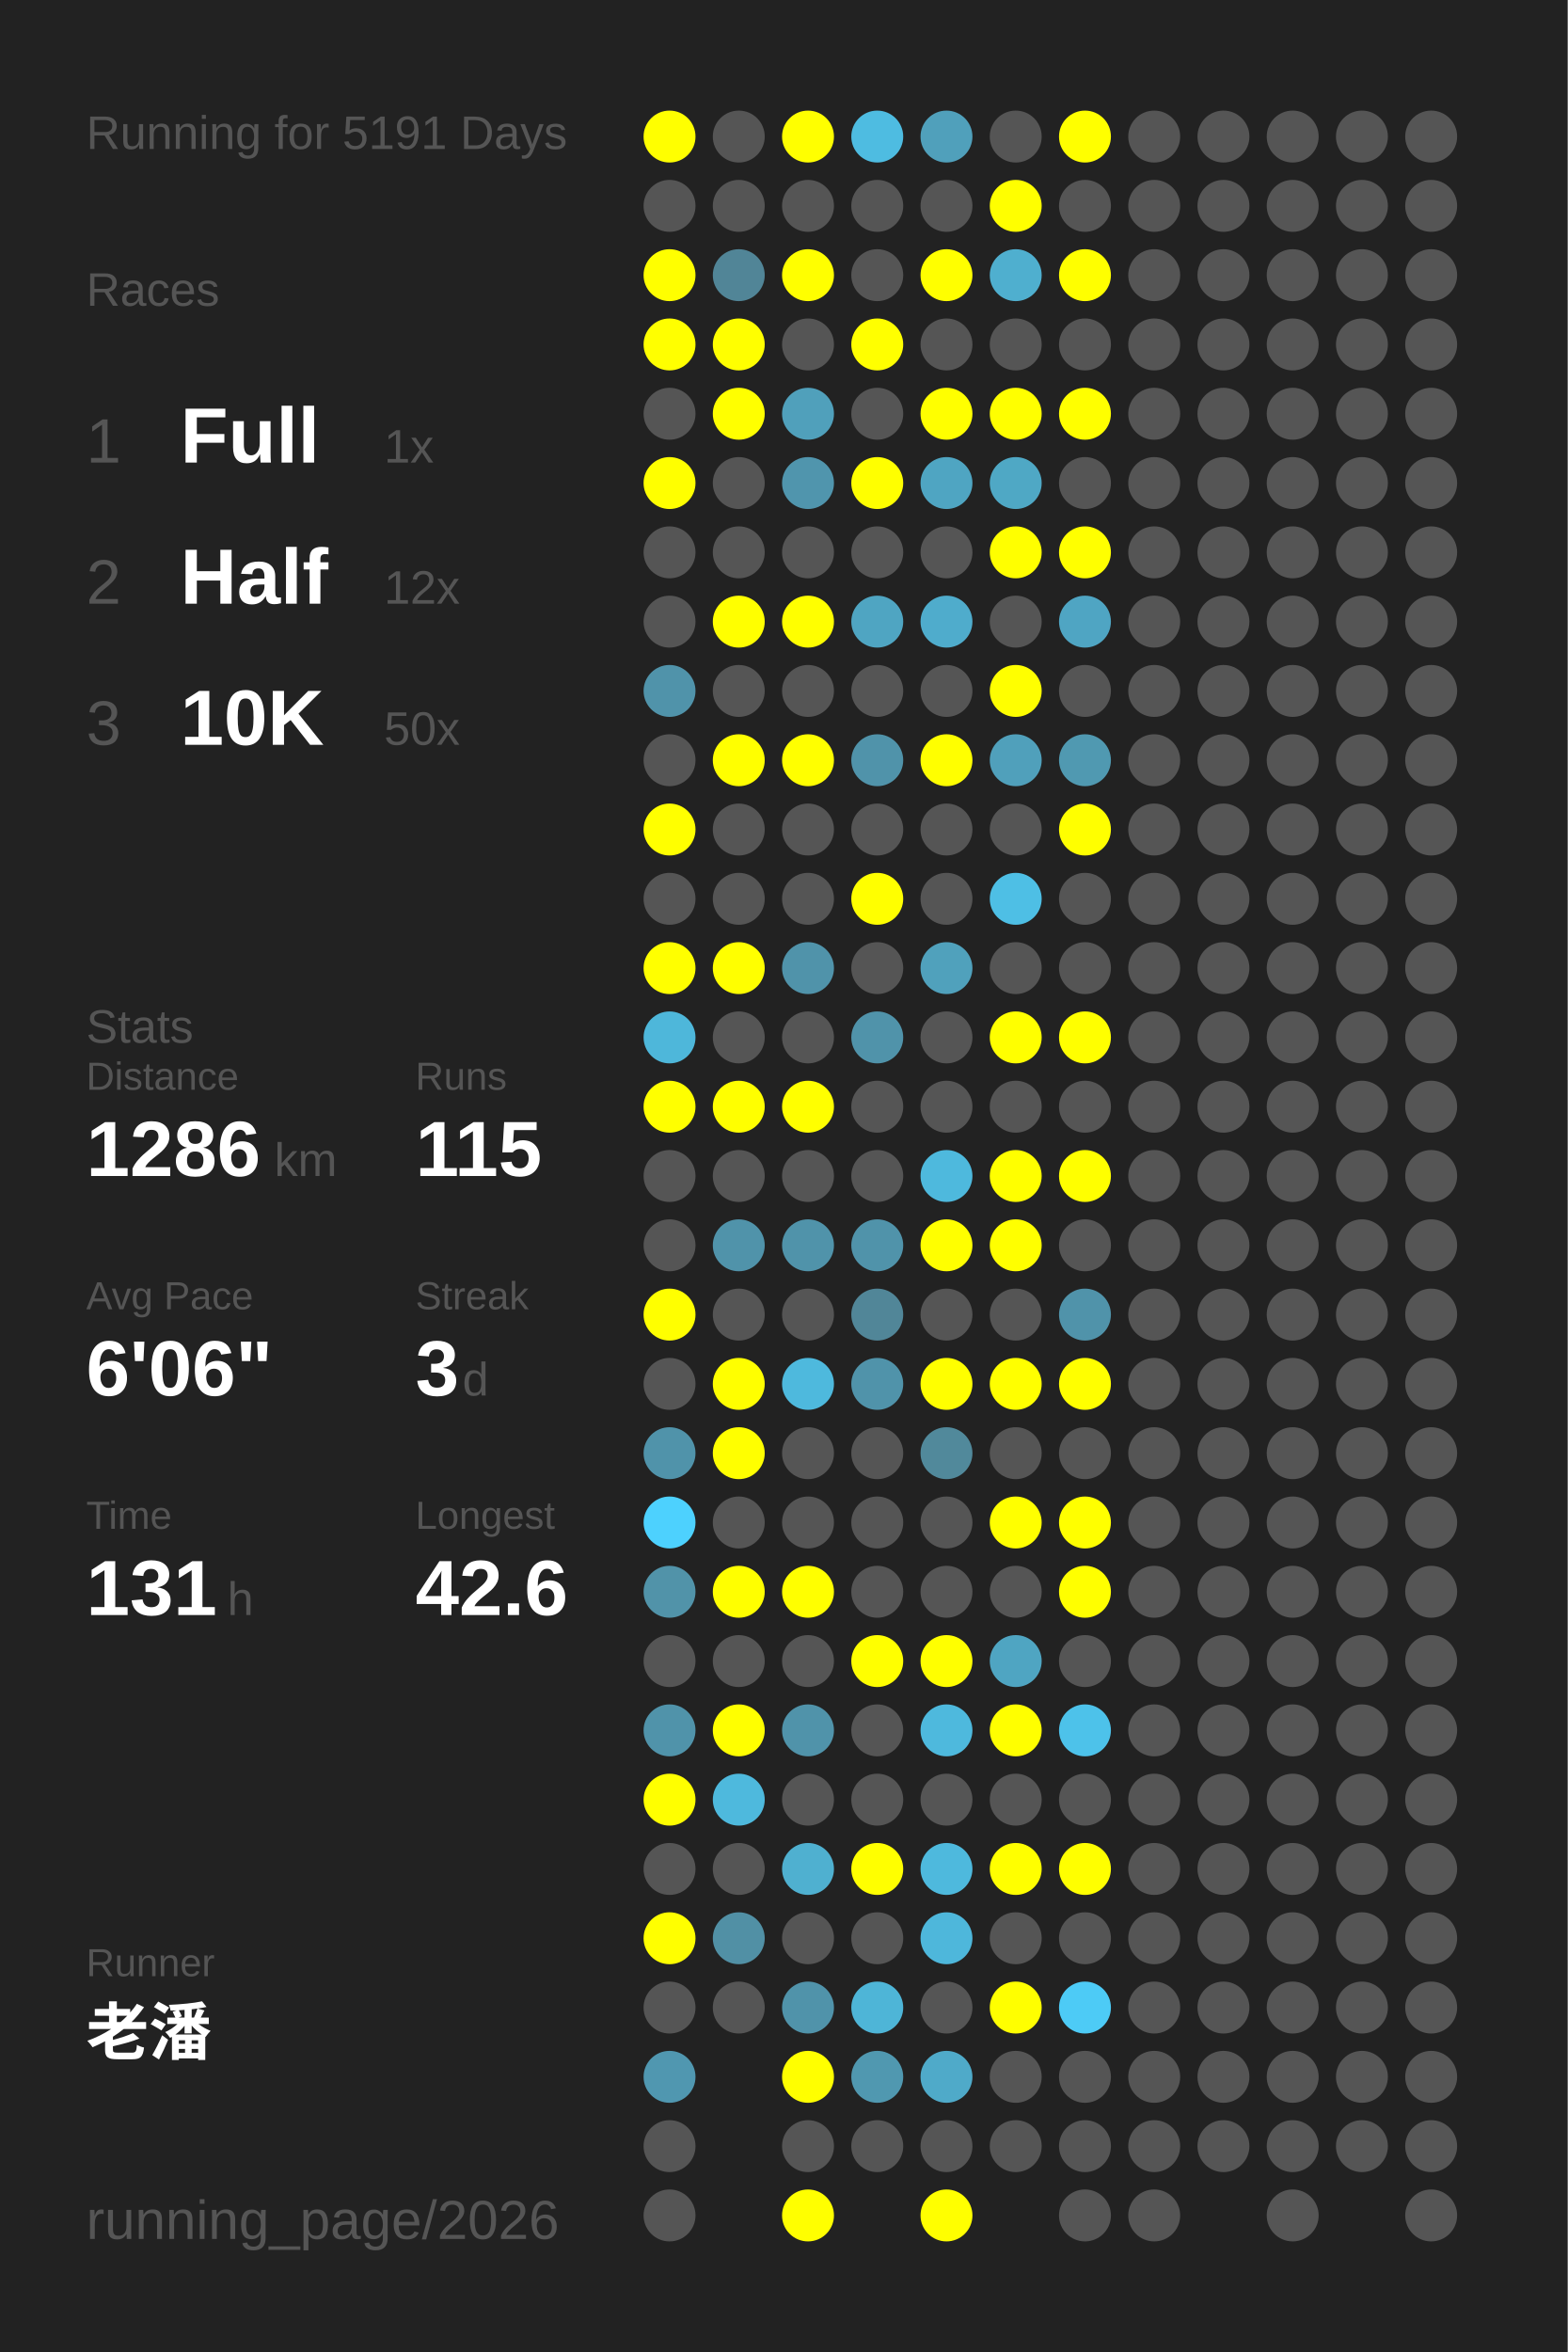
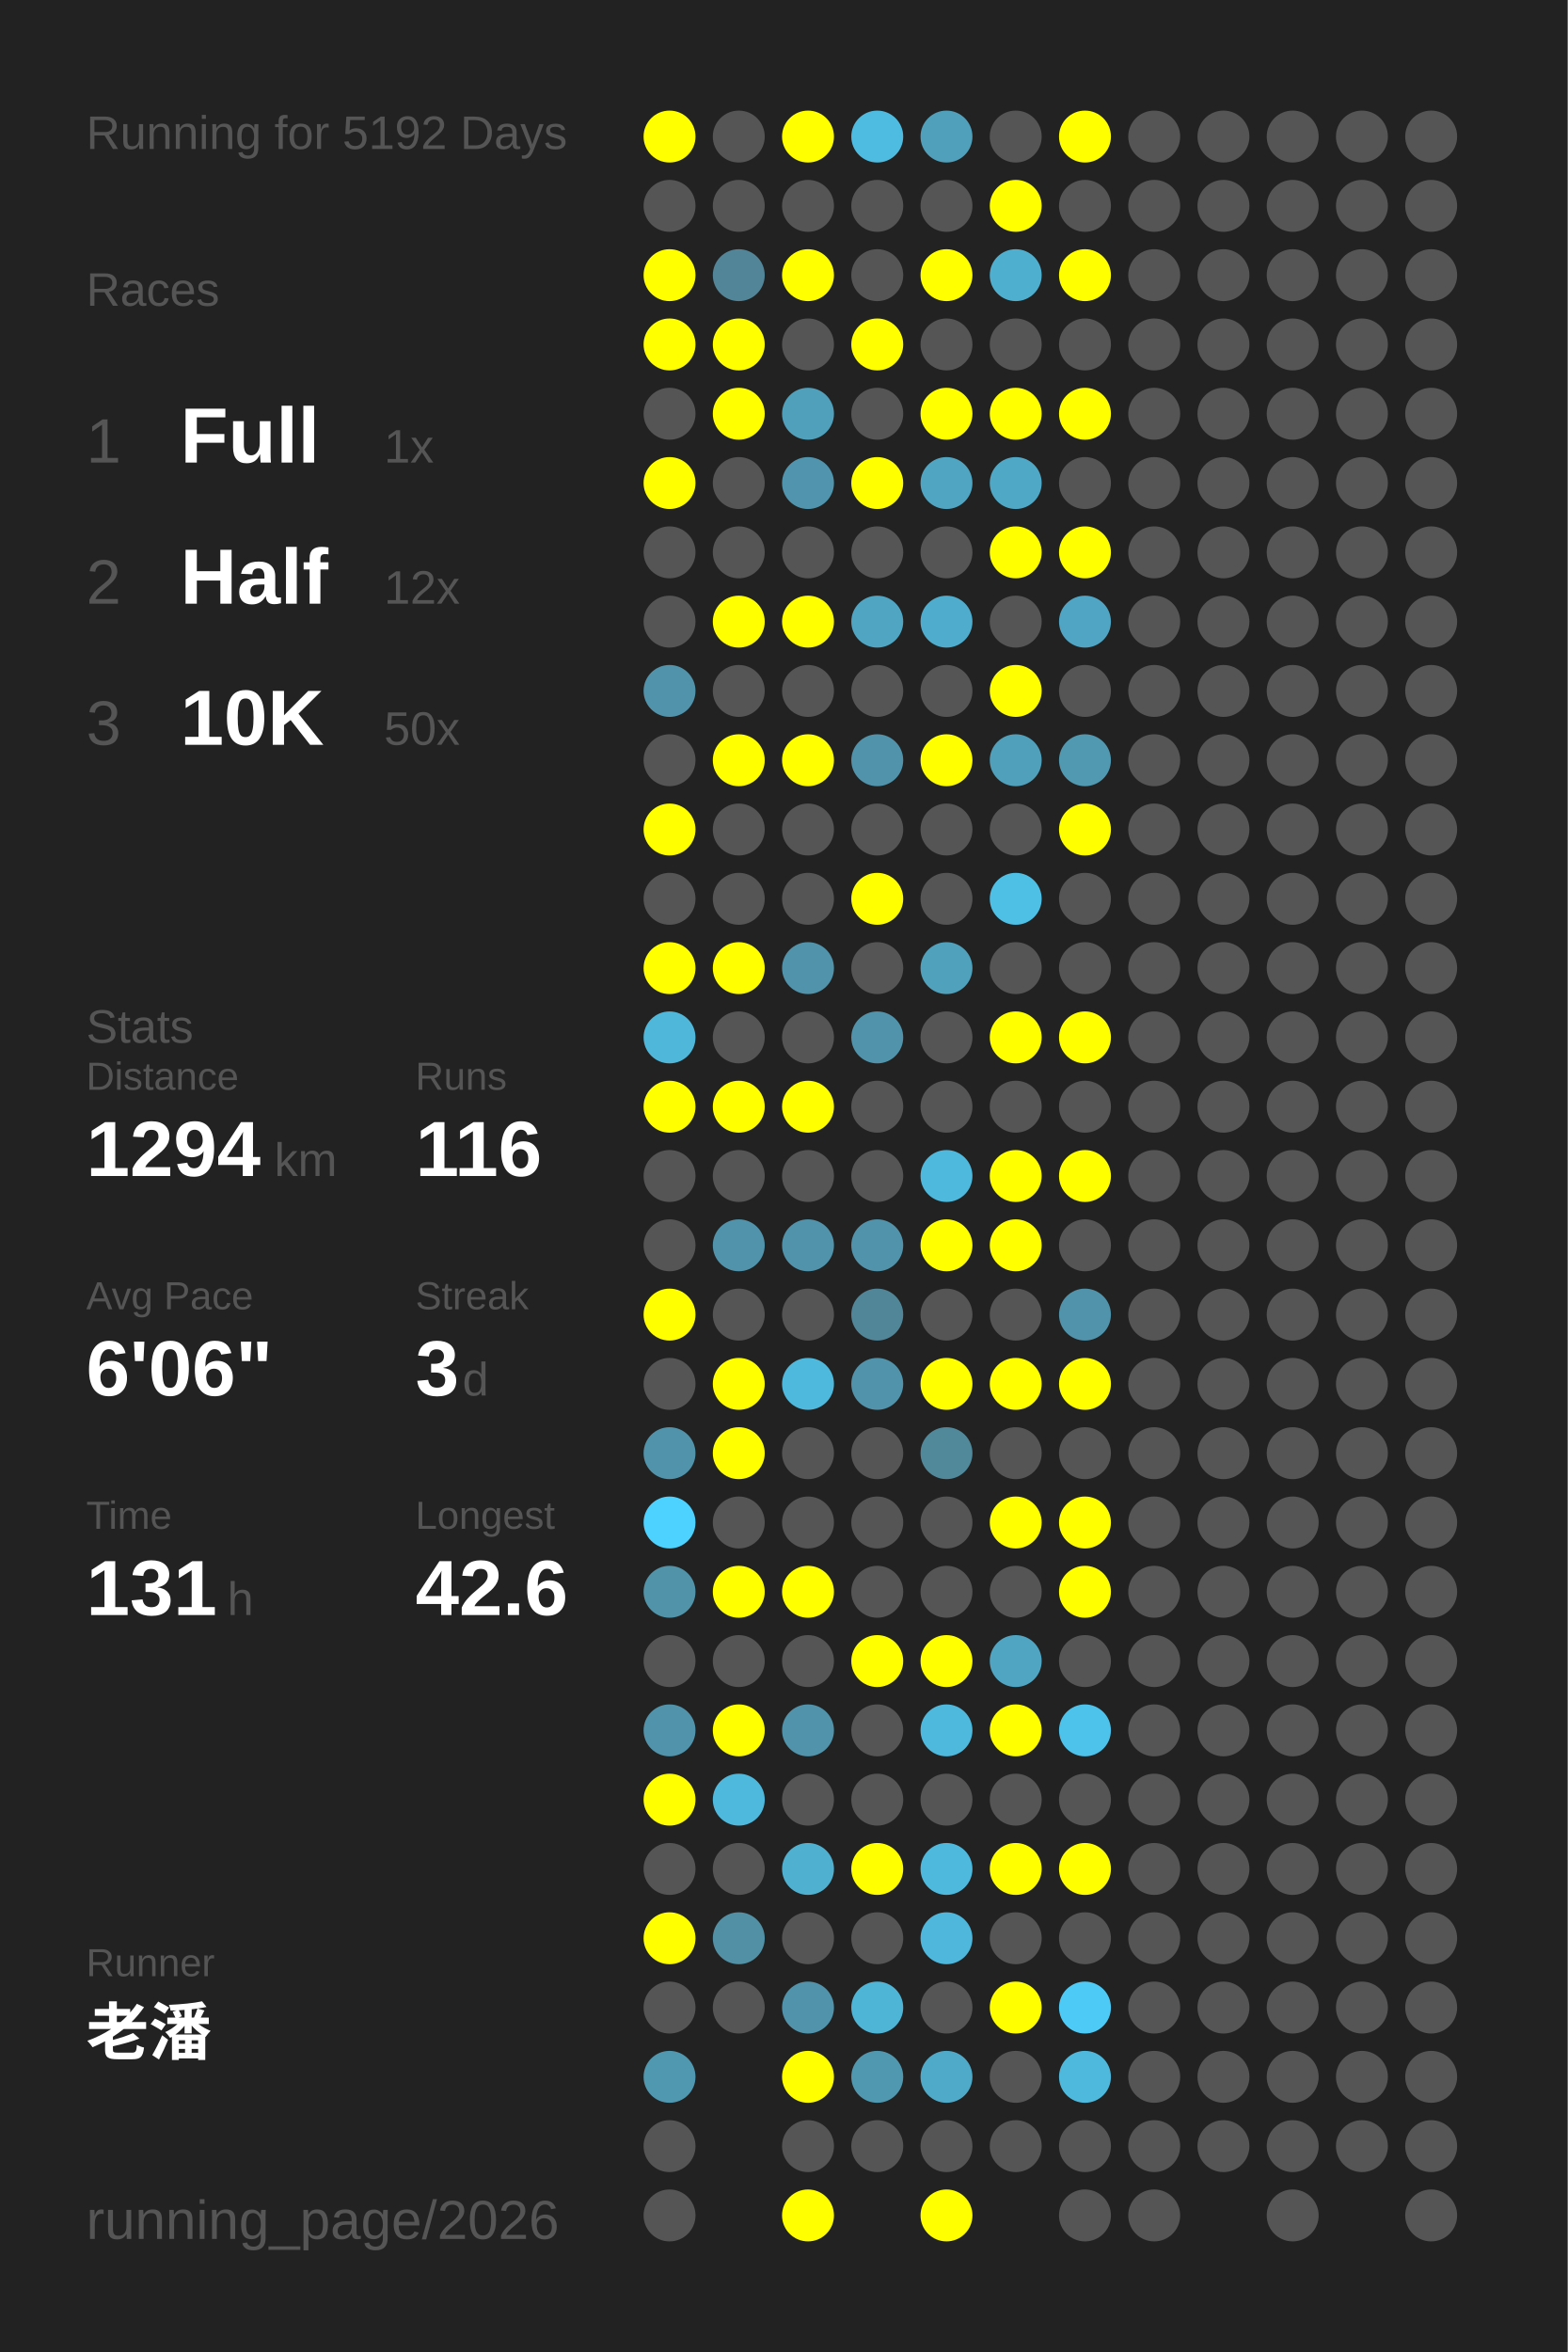
<svg xmlns="http://www.w3.org/2000/svg" baseProfile="full" height="300mm" version="1.1" viewBox="0,0,200,300" width="200mm">
  <defs />
  <rect fill="#222222" height="300" width="200" x="0" y="0" />
-   <text fill="#555555" style="font-size:6px; font-family:Arial;" x="11" y="19">Running for 5191 Days</text>
+   <text fill="#555555" style="font-size:6px; font-family:Arial;" x="11" y="19">Running for 5192 Days</text>
  <text fill="#555555" style="font-size:6px; font-family:Arial;" x="11" y="39">Races</text>
  <text fill="#555555" style="font-size:8px; font-family:Arial;" x="11" y="59">1</text>
  <text fill="#FFFFFF" style="font-size:10px; font-family:Arial; font-weight:bold;" x="23" y="59">Full</text>
  <text fill="#555555" style="font-size:6px; font-family:Arial;" x="49" y="59">1x</text>
  <text fill="#555555" style="font-size:8px; font-family:Arial;" x="11" y="77">2</text>
  <text fill="#FFFFFF" style="font-size:10px; font-family:Arial; font-weight:bold;" x="23" y="77">Half</text>
  <text fill="#555555" style="font-size:6px; font-family:Arial;" x="49" y="77">12x</text>
  <text fill="#555555" style="font-size:8px; font-family:Arial;" x="11" y="95">3</text>
  <text fill="#FFFFFF" style="font-size:10px; font-family:Arial; font-weight:bold;" x="23" y="95">10K</text>
  <text fill="#555555" style="font-size:6px; font-family:Arial;" x="49" y="95">50x</text>
  <text fill="#555555" style="font-size:6px; font-family:Arial;" x="11" y="133">Stats</text>
  <text fill="#555555" style="font-size:5px; font-family:Arial;" x="11" y="139">Distance</text>
-   <text fill="#FFFFFF" style="font-size:10px; font-family:Arial; font-weight:bold;" x="11" y="150">1286</text>
+   <text fill="#FFFFFF" style="font-size:10px; font-family:Arial; font-weight:bold;" x="11" y="150">1294</text>
  <text fill="#555555" style="font-size:6px; font-family:Arial;" x="35" y="150">km</text>
  <text fill="#555555" style="font-size:5px; font-family:Arial;" x="53" y="139">Runs</text>
-   <text fill="#FFFFFF" style="font-size:10px; font-family:Arial; font-weight:bold;" x="53" y="150">115</text>
+   <text fill="#FFFFFF" style="font-size:10px; font-family:Arial; font-weight:bold;" x="53" y="150">116</text>
  <text fill="#555555" style="font-size:5px; font-family:Arial;" x="11" y="167">Avg Pace</text>
  <text fill="#FFFFFF" style="font-size:10px; font-family:Arial; font-weight:bold;" x="11" y="178">6'06"</text>
  <text fill="#555555" style="font-size:5px; font-family:Arial;" x="53" y="167">Streak</text>
  <text fill="#FFFFFF" style="font-size:10px; font-family:Arial; font-weight:bold;" x="53" y="178">3</text>
  <text fill="#555555" style="font-size:6px; font-family:Arial;" x="59" y="178">d</text>
  <text fill="#555555" style="font-size:5px; font-family:Arial;" x="11" y="195">Time</text>
  <text fill="#FFFFFF" style="font-size:10px; font-family:Arial; font-weight:bold;" x="11" y="206">131</text>
  <text fill="#555555" style="font-size:6px; font-family:Arial;" x="29" y="206">h</text>
  <text fill="#555555" style="font-size:5px; font-family:Arial;" x="53" y="195">Longest</text>
  <text fill="#FFFFFF" style="font-size:10px; font-family:Arial; font-weight:bold;" x="53" y="206">42.6</text>
  <text fill="#555555" style="font-size:5px; font-family:Arial;" x="11" y="252.065">Runner</text>
  <text fill="#FFFFFF" style="font-size:8px; font-family:Arial; font-weight:bold;" x="11" y="262.065">老潘</text>
  <text fill="#555555" style="font-size:7px; font-family:Arial;" x="11" y="285.581">running_page/2026</text>
  <circle cx="85.417" cy="17.419" fill="#FFFF00" r="3.312" />
  <circle cx="85.417" cy="26.258" fill="#555555" r="3.312" />
  <circle cx="85.417" cy="35.097" fill="#FFFF00" r="3.312" />
  <circle cx="85.417" cy="43.935" fill="#FFFF00" r="3.312" />
  <circle cx="85.417" cy="52.774" fill="#555555" r="3.312" />
  <circle cx="85.417" cy="61.613" fill="#FFFF00" r="3.312" />
  <circle cx="85.417" cy="70.452" fill="#555555" r="3.312" />
  <circle cx="85.417" cy="79.29" fill="#555555" r="3.312" />
  <circle cx="85.417" cy="88.129" fill="#5093aa" r="3.312" />
  <circle cx="85.417" cy="96.968" fill="#555555" r="3.312" />
  <circle cx="85.417" cy="105.806" fill="#FFFF00" r="3.312" />
  <circle cx="85.417" cy="114.645" fill="#555555" r="3.312" />
  <circle cx="85.417" cy="123.484" fill="#FFFF00" r="3.312" />
  <circle cx="85.417" cy="132.323" fill="#4eb7da" r="3.312" />
  <circle cx="85.417" cy="141.161" fill="#FFFF00" r="3.312" />
  <circle cx="85.417" cy="150" fill="#555555" r="3.312" />
  <circle cx="85.417" cy="158.839" fill="#555555" r="3.312" />
  <circle cx="85.417" cy="167.677" fill="#FFFF00" r="3.312" />
  <circle cx="85.417" cy="176.516" fill="#555555" r="3.312" />
  <circle cx="85.417" cy="185.355" fill="#5093aa" r="3.312" />
  <circle cx="85.417" cy="194.194" fill="#4dd1fe" r="3.312" />
  <circle cx="85.417" cy="203.032" fill="#5193a9" r="3.312" />
  <circle cx="85.417" cy="211.871" fill="#555555" r="3.312" />
  <circle cx="85.417" cy="220.71" fill="#5093aa" r="3.312" />
  <circle cx="85.417" cy="229.548" fill="#FFFF00" r="3.312" />
  <circle cx="85.417" cy="238.387" fill="#555555" r="3.312" />
  <circle cx="85.417" cy="247.226" fill="#FFFF00" r="3.312" />
  <circle cx="85.417" cy="256.065" fill="#555555" r="3.312" />
  <circle cx="85.417" cy="264.903" fill="#5097b0" r="3.312" />
  <circle cx="85.417" cy="273.742" fill="#555555" r="3.312" />
  <circle cx="85.417" cy="282.581" fill="#555555" r="3.312" />
  <circle cx="94.25" cy="17.419" fill="#555555" r="3.312" />
  <circle cx="94.25" cy="26.258" fill="#555555" r="3.312" />
  <circle cx="94.25" cy="35.097" fill="#518597" r="3.312" />
  <circle cx="94.25" cy="43.935" fill="#FFFF00" r="3.312" />
  <circle cx="94.25" cy="52.774" fill="#FFFF00" r="3.312" />
  <circle cx="94.25" cy="61.613" fill="#555555" r="3.312" />
  <circle cx="94.25" cy="70.452" fill="#555555" r="3.312" />
  <circle cx="94.25" cy="79.29" fill="#FFFF00" r="3.312" />
  <circle cx="94.25" cy="88.129" fill="#555555" r="3.312" />
  <circle cx="94.25" cy="96.968" fill="#FFFF00" r="3.312" />
  <circle cx="94.25" cy="105.806" fill="#555555" r="3.312" />
  <circle cx="94.25" cy="114.645" fill="#555555" r="3.312" />
  <circle cx="94.25" cy="123.484" fill="#FFFF00" r="3.312" />
  <circle cx="94.25" cy="132.323" fill="#555555" r="3.312" />
  <circle cx="94.25" cy="141.161" fill="#FFFF00" r="3.312" />
  <circle cx="94.25" cy="150" fill="#555555" r="3.312" />
  <circle cx="94.25" cy="158.839" fill="#5093aa" r="3.312" />
  <circle cx="94.25" cy="167.677" fill="#555555" r="3.312" />
  <circle cx="94.25" cy="176.516" fill="#FFFF00" r="3.312" />
  <circle cx="94.25" cy="185.355" fill="#FFFF00" r="3.312" />
  <circle cx="94.25" cy="194.194" fill="#555555" r="3.312" />
  <circle cx="94.25" cy="203.032" fill="#FFFF00" r="3.312" />
  <circle cx="94.25" cy="211.871" fill="#555555" r="3.312" />
  <circle cx="94.25" cy="220.71" fill="#FFFF00" r="3.312" />
  <circle cx="94.25" cy="229.548" fill="#4eb9dd" r="3.312" />
  <circle cx="94.25" cy="238.387" fill="#555555" r="3.312" />
  <circle cx="94.25" cy="247.226" fill="#5190a5" r="3.312" />
  <circle cx="94.25" cy="256.065" fill="#555555" r="3.312" />
  <circle cx="103.083" cy="17.419" fill="#FFFF00" r="3.312" />
  <circle cx="103.083" cy="26.258" fill="#555555" r="3.312" />
  <circle cx="103.083" cy="35.097" fill="#FFFF00" r="3.312" />
  <circle cx="103.083" cy="43.935" fill="#555555" r="3.312" />
  <circle cx="103.083" cy="52.774" fill="#50a0bb" r="3.312" />
  <circle cx="103.083" cy="61.613" fill="#5095ad" r="3.312" />
  <circle cx="103.083" cy="70.452" fill="#555555" r="3.312" />
  <circle cx="103.083" cy="79.29" fill="#FFFF00" r="3.312" />
  <circle cx="103.083" cy="88.129" fill="#555555" r="3.312" />
  <circle cx="103.083" cy="96.968" fill="#FFFF00" r="3.312" />
  <circle cx="103.083" cy="105.806" fill="#555555" r="3.312" />
  <circle cx="103.083" cy="114.645" fill="#555555" r="3.312" />
  <circle cx="103.083" cy="123.484" fill="#5093aa" r="3.312" />
  <circle cx="103.083" cy="132.323" fill="#555555" r="3.312" />
  <circle cx="103.083" cy="141.161" fill="#FFFF00" r="3.312" />
  <circle cx="103.083" cy="150" fill="#555555" r="3.312" />
  <circle cx="103.083" cy="158.839" fill="#5093aa" r="3.312" />
  <circle cx="103.083" cy="167.677" fill="#555555" r="3.312" />
  <circle cx="103.083" cy="176.516" fill="#4eb9dd" r="3.312" />
  <circle cx="103.083" cy="185.355" fill="#555555" r="3.312" />
  <circle cx="103.083" cy="194.194" fill="#555555" r="3.312" />
  <circle cx="103.083" cy="203.032" fill="#FFFF00" r="3.312" />
  <circle cx="103.083" cy="211.871" fill="#555555" r="3.312" />
  <circle cx="103.083" cy="220.71" fill="#5093aa" r="3.312" />
  <circle cx="103.083" cy="229.548" fill="#555555" r="3.312" />
  <circle cx="103.083" cy="238.387" fill="#4fb0d0" r="3.312" />
  <circle cx="103.083" cy="247.226" fill="#555555" r="3.312" />
  <circle cx="103.083" cy="256.065" fill="#5093aa" r="3.312" />
  <circle cx="103.083" cy="264.903" fill="#FFFF00" r="3.312" />
  <circle cx="103.083" cy="273.742" fill="#555555" r="3.312" />
  <circle cx="103.083" cy="282.581" fill="#FFFF00" r="3.312" />
  <circle cx="111.917" cy="17.419" fill="#4ebce1" r="3.312" />
  <circle cx="111.917" cy="26.258" fill="#555555" r="3.312" />
  <circle cx="111.917" cy="35.097" fill="#555555" r="3.312" />
  <circle cx="111.917" cy="43.935" fill="#FFFF00" r="3.312" />
  <circle cx="111.917" cy="52.774" fill="#555555" r="3.312" />
  <circle cx="111.917" cy="61.613" fill="#FFFF00" r="3.312" />
  <circle cx="111.917" cy="70.452" fill="#555555" r="3.312" />
  <circle cx="111.917" cy="79.29" fill="#4fa5c2" r="3.312" />
  <circle cx="111.917" cy="88.129" fill="#555555" r="3.312" />
  <circle cx="111.917" cy="96.968" fill="#5093aa" r="3.312" />
  <circle cx="111.917" cy="105.806" fill="#555555" r="3.312" />
  <circle cx="111.917" cy="114.645" fill="#FFFF00" r="3.312" />
  <circle cx="111.917" cy="123.484" fill="#555555" r="3.312" />
  <circle cx="111.917" cy="132.323" fill="#5093aa" r="3.312" />
  <circle cx="111.917" cy="141.161" fill="#555555" r="3.312" />
  <circle cx="111.917" cy="150" fill="#555555" r="3.312" />
  <circle cx="111.917" cy="158.839" fill="#5093aa" r="3.312" />
  <circle cx="111.917" cy="167.677" fill="#518698" r="3.312" />
  <circle cx="111.917" cy="176.516" fill="#5093aa" r="3.312" />
  <circle cx="111.917" cy="185.355" fill="#555555" r="3.312" />
  <circle cx="111.917" cy="194.194" fill="#555555" r="3.312" />
  <circle cx="111.917" cy="203.032" fill="#555555" r="3.312" />
  <circle cx="111.917" cy="211.871" fill="#FFFF00" r="3.312" />
  <circle cx="111.917" cy="220.71" fill="#555555" r="3.312" />
  <circle cx="111.917" cy="229.548" fill="#555555" r="3.312" />
  <circle cx="111.917" cy="238.387" fill="#FFFF00" r="3.312" />
  <circle cx="111.917" cy="247.226" fill="#555555" r="3.312" />
  <circle cx="111.917" cy="256.065" fill="#4eb5d7" r="3.312" />
  <circle cx="111.917" cy="264.903" fill="#5098b0" r="3.312" />
  <circle cx="111.917" cy="273.742" fill="#555555" r="3.312" />
  <circle cx="120.75" cy="17.419" fill="#50a0bb" r="3.312" />
  <circle cx="120.75" cy="26.258" fill="#555555" r="3.312" />
  <circle cx="120.75" cy="35.097" fill="#FFFF00" r="3.312" />
  <circle cx="120.75" cy="43.935" fill="#555555" r="3.312" />
  <circle cx="120.75" cy="52.774" fill="#FFFF00" r="3.312" />
  <circle cx="120.75" cy="61.613" fill="#4fa5c2" r="3.312" />
  <circle cx="120.75" cy="70.452" fill="#555555" r="3.312" />
  <circle cx="120.75" cy="79.29" fill="#4faccc" r="3.312" />
  <circle cx="120.75" cy="88.129" fill="#555555" r="3.312" />
  <circle cx="120.75" cy="96.968" fill="#FFFF00" r="3.312" />
  <circle cx="120.75" cy="105.806" fill="#555555" r="3.312" />
  <circle cx="120.75" cy="114.645" fill="#555555" r="3.312" />
  <circle cx="120.75" cy="123.484" fill="#50a1bc" r="3.312" />
  <circle cx="120.75" cy="132.323" fill="#555555" r="3.312" />
  <circle cx="120.75" cy="141.161" fill="#555555" r="3.312" />
  <circle cx="120.75" cy="150" fill="#4eb9dd" r="3.312" />
  <circle cx="120.75" cy="158.839" fill="#FFFF00" r="3.312" />
  <circle cx="120.75" cy="167.677" fill="#555555" r="3.312" />
  <circle cx="120.75" cy="176.516" fill="#FFFF00" r="3.312" />
  <circle cx="120.75" cy="185.355" fill="#51899b" r="3.312" />
  <circle cx="120.75" cy="194.194" fill="#555555" r="3.312" />
  <circle cx="120.75" cy="203.032" fill="#555555" r="3.312" />
  <circle cx="120.75" cy="211.871" fill="#FFFF00" r="3.312" />
  <circle cx="120.75" cy="220.71" fill="#4eb9dd" r="3.312" />
  <circle cx="120.75" cy="229.548" fill="#555555" r="3.312" />
  <circle cx="120.75" cy="238.387" fill="#4eb9dd" r="3.312" />
  <circle cx="120.75" cy="247.226" fill="#4eb7db" r="3.312" />
  <circle cx="120.75" cy="256.065" fill="#555555" r="3.312" />
  <circle cx="120.75" cy="264.903" fill="#4faac9" r="3.312" />
  <circle cx="120.75" cy="273.742" fill="#555555" r="3.312" />
  <circle cx="120.75" cy="282.581" fill="#FFFF00" r="3.312" />
  <circle cx="129.583" cy="17.419" fill="#555555" r="3.312" />
  <circle cx="129.583" cy="26.258" fill="#FFFF00" r="3.312" />
  <circle cx="129.583" cy="35.097" fill="#4fafcf" r="3.312" />
  <circle cx="129.583" cy="43.935" fill="#555555" r="3.312" />
  <circle cx="129.583" cy="52.774" fill="#FFFF00" r="3.312" />
  <circle cx="129.583" cy="61.613" fill="#4fa8c5" r="3.312" />
  <circle cx="129.583" cy="70.452" fill="#FFFF00" r="3.312" />
  <circle cx="129.583" cy="79.29" fill="#555555" r="3.312" />
  <circle cx="129.583" cy="88.129" fill="#FFFF00" r="3.312" />
  <circle cx="129.583" cy="96.968" fill="#50a0bb" r="3.312" />
  <circle cx="129.583" cy="105.806" fill="#555555" r="3.312" />
  <circle cx="129.583" cy="114.645" fill="#4ebfe5" r="3.312" />
  <circle cx="129.583" cy="123.484" fill="#555555" r="3.312" />
  <circle cx="129.583" cy="132.323" fill="#FFFF00" r="3.312" />
  <circle cx="129.583" cy="141.161" fill="#555555" r="3.312" />
  <circle cx="129.583" cy="150" fill="#FFFF00" r="3.312" />
  <circle cx="129.583" cy="158.839" fill="#FFFF00" r="3.312" />
  <circle cx="129.583" cy="167.677" fill="#555555" r="3.312" />
  <circle cx="129.583" cy="176.516" fill="#FFFF00" r="3.312" />
  <circle cx="129.583" cy="185.355" fill="#555555" r="3.312" />
  <circle cx="129.583" cy="194.194" fill="#FFFF00" r="3.312" />
  <circle cx="129.583" cy="203.032" fill="#555555" r="3.312" />
  <circle cx="129.583" cy="211.871" fill="#4fa5c2" r="3.312" />
  <circle cx="129.583" cy="220.71" fill="#FFFF00" r="3.312" />
  <circle cx="129.583" cy="229.548" fill="#555555" r="3.312" />
  <circle cx="129.583" cy="238.387" fill="#FFFF00" r="3.312" />
  <circle cx="129.583" cy="247.226" fill="#555555" r="3.312" />
  <circle cx="129.583" cy="256.065" fill="#FFFF00" r="3.312" />
  <circle cx="129.583" cy="264.903" fill="#555555" r="3.312" />
  <circle cx="129.583" cy="273.742" fill="#555555" r="3.312" />
  <circle cx="138.417" cy="17.419" fill="#FFFF00" r="3.312" />
  <circle cx="138.417" cy="26.258" fill="#555555" r="3.312" />
  <circle cx="138.417" cy="35.097" fill="#FFFF00" r="3.312" />
  <circle cx="138.417" cy="43.935" fill="#555555" r="3.312" />
  <circle cx="138.417" cy="52.774" fill="#FFFF00" r="3.312" />
  <circle cx="138.417" cy="61.613" fill="#555555" r="3.312" />
  <circle cx="138.417" cy="70.452" fill="#FFFF00" r="3.312" />
  <circle cx="138.417" cy="79.29" fill="#4fa5c3" r="3.312" />
  <circle cx="138.417" cy="88.129" fill="#555555" r="3.312" />
  <circle cx="138.417" cy="96.968" fill="#5099b1" r="3.312" />
  <circle cx="138.417" cy="105.806" fill="#FFFF00" r="3.312" />
  <circle cx="138.417" cy="114.645" fill="#555555" r="3.312" />
  <circle cx="138.417" cy="123.484" fill="#555555" r="3.312" />
  <circle cx="138.417" cy="132.323" fill="#FFFF00" r="3.312" />
  <circle cx="138.417" cy="141.161" fill="#555555" r="3.312" />
  <circle cx="138.417" cy="150" fill="#FFFF00" r="3.312" />
  <circle cx="138.417" cy="158.839" fill="#555555" r="3.312" />
  <circle cx="138.417" cy="167.677" fill="#5093aa" r="3.312" />
  <circle cx="138.417" cy="176.516" fill="#FFFF00" r="3.312" />
  <circle cx="138.417" cy="185.355" fill="#555555" r="3.312" />
  <circle cx="138.417" cy="194.194" fill="#FFFF00" r="3.312" />
  <circle cx="138.417" cy="203.032" fill="#FFFF00" r="3.312" />
  <circle cx="138.417" cy="211.871" fill="#555555" r="3.312" />
  <circle cx="138.417" cy="220.71" fill="#4dc2ea" r="3.312" />
  <circle cx="138.417" cy="229.548" fill="#555555" r="3.312" />
  <circle cx="138.417" cy="238.387" fill="#FFFF00" r="3.312" />
  <circle cx="138.417" cy="247.226" fill="#555555" r="3.312" />
  <circle cx="138.417" cy="256.065" fill="#4dcbf6" r="3.312" />
-   <circle cx="138.417" cy="264.903" fill="#555555" r="3.312" />
+   <circle cx="138.417" cy="264.903" fill="#4eb9dd" r="3.312" />
  <circle cx="138.417" cy="273.742" fill="#555555" r="3.312" />
  <circle cx="138.417" cy="282.581" fill="#555555" r="3.312" />
  <circle cx="147.25" cy="17.419" fill="#555555" r="3.312" />
  <circle cx="147.25" cy="26.258" fill="#555555" r="3.312" />
  <circle cx="147.25" cy="35.097" fill="#555555" r="3.312" />
  <circle cx="147.25" cy="43.935" fill="#555555" r="3.312" />
  <circle cx="147.25" cy="52.774" fill="#555555" r="3.312" />
  <circle cx="147.25" cy="61.613" fill="#555555" r="3.312" />
  <circle cx="147.25" cy="70.452" fill="#555555" r="3.312" />
  <circle cx="147.25" cy="79.29" fill="#555555" r="3.312" />
  <circle cx="147.25" cy="88.129" fill="#555555" r="3.312" />
  <circle cx="147.25" cy="96.968" fill="#555555" r="3.312" />
  <circle cx="147.25" cy="105.806" fill="#555555" r="3.312" />
  <circle cx="147.25" cy="114.645" fill="#555555" r="3.312" />
  <circle cx="147.25" cy="123.484" fill="#555555" r="3.312" />
  <circle cx="147.25" cy="132.323" fill="#555555" r="3.312" />
  <circle cx="147.25" cy="141.161" fill="#555555" r="3.312" />
  <circle cx="147.25" cy="150" fill="#555555" r="3.312" />
  <circle cx="147.25" cy="158.839" fill="#555555" r="3.312" />
  <circle cx="147.25" cy="167.677" fill="#555555" r="3.312" />
  <circle cx="147.25" cy="176.516" fill="#555555" r="3.312" />
  <circle cx="147.25" cy="185.355" fill="#555555" r="3.312" />
  <circle cx="147.25" cy="194.194" fill="#555555" r="3.312" />
  <circle cx="147.25" cy="203.032" fill="#555555" r="3.312" />
  <circle cx="147.25" cy="211.871" fill="#555555" r="3.312" />
  <circle cx="147.25" cy="220.71" fill="#555555" r="3.312" />
  <circle cx="147.25" cy="229.548" fill="#555555" r="3.312" />
  <circle cx="147.25" cy="238.387" fill="#555555" r="3.312" />
  <circle cx="147.25" cy="247.226" fill="#555555" r="3.312" />
  <circle cx="147.25" cy="256.065" fill="#555555" r="3.312" />
  <circle cx="147.25" cy="264.903" fill="#555555" r="3.312" />
  <circle cx="147.25" cy="273.742" fill="#555555" r="3.312" />
  <circle cx="147.25" cy="282.581" fill="#555555" r="3.312" />
  <circle cx="156.083" cy="17.419" fill="#555555" r="3.312" />
  <circle cx="156.083" cy="26.258" fill="#555555" r="3.312" />
  <circle cx="156.083" cy="35.097" fill="#555555" r="3.312" />
  <circle cx="156.083" cy="43.935" fill="#555555" r="3.312" />
  <circle cx="156.083" cy="52.774" fill="#555555" r="3.312" />
  <circle cx="156.083" cy="61.613" fill="#555555" r="3.312" />
  <circle cx="156.083" cy="70.452" fill="#555555" r="3.312" />
  <circle cx="156.083" cy="79.29" fill="#555555" r="3.312" />
  <circle cx="156.083" cy="88.129" fill="#555555" r="3.312" />
  <circle cx="156.083" cy="96.968" fill="#555555" r="3.312" />
  <circle cx="156.083" cy="105.806" fill="#555555" r="3.312" />
  <circle cx="156.083" cy="114.645" fill="#555555" r="3.312" />
  <circle cx="156.083" cy="123.484" fill="#555555" r="3.312" />
  <circle cx="156.083" cy="132.323" fill="#555555" r="3.312" />
  <circle cx="156.083" cy="141.161" fill="#555555" r="3.312" />
  <circle cx="156.083" cy="150" fill="#555555" r="3.312" />
  <circle cx="156.083" cy="158.839" fill="#555555" r="3.312" />
  <circle cx="156.083" cy="167.677" fill="#555555" r="3.312" />
  <circle cx="156.083" cy="176.516" fill="#555555" r="3.312" />
  <circle cx="156.083" cy="185.355" fill="#555555" r="3.312" />
  <circle cx="156.083" cy="194.194" fill="#555555" r="3.312" />
  <circle cx="156.083" cy="203.032" fill="#555555" r="3.312" />
  <circle cx="156.083" cy="211.871" fill="#555555" r="3.312" />
  <circle cx="156.083" cy="220.71" fill="#555555" r="3.312" />
  <circle cx="156.083" cy="229.548" fill="#555555" r="3.312" />
  <circle cx="156.083" cy="238.387" fill="#555555" r="3.312" />
  <circle cx="156.083" cy="247.226" fill="#555555" r="3.312" />
  <circle cx="156.083" cy="256.065" fill="#555555" r="3.312" />
  <circle cx="156.083" cy="264.903" fill="#555555" r="3.312" />
  <circle cx="156.083" cy="273.742" fill="#555555" r="3.312" />
  <circle cx="164.917" cy="17.419" fill="#555555" r="3.312" />
  <circle cx="164.917" cy="26.258" fill="#555555" r="3.312" />
  <circle cx="164.917" cy="35.097" fill="#555555" r="3.312" />
  <circle cx="164.917" cy="43.935" fill="#555555" r="3.312" />
  <circle cx="164.917" cy="52.774" fill="#555555" r="3.312" />
  <circle cx="164.917" cy="61.613" fill="#555555" r="3.312" />
  <circle cx="164.917" cy="70.452" fill="#555555" r="3.312" />
  <circle cx="164.917" cy="79.29" fill="#555555" r="3.312" />
  <circle cx="164.917" cy="88.129" fill="#555555" r="3.312" />
  <circle cx="164.917" cy="96.968" fill="#555555" r="3.312" />
  <circle cx="164.917" cy="105.806" fill="#555555" r="3.312" />
  <circle cx="164.917" cy="114.645" fill="#555555" r="3.312" />
  <circle cx="164.917" cy="123.484" fill="#555555" r="3.312" />
  <circle cx="164.917" cy="132.323" fill="#555555" r="3.312" />
  <circle cx="164.917" cy="141.161" fill="#555555" r="3.312" />
  <circle cx="164.917" cy="150" fill="#555555" r="3.312" />
  <circle cx="164.917" cy="158.839" fill="#555555" r="3.312" />
  <circle cx="164.917" cy="167.677" fill="#555555" r="3.312" />
  <circle cx="164.917" cy="176.516" fill="#555555" r="3.312" />
  <circle cx="164.917" cy="185.355" fill="#555555" r="3.312" />
  <circle cx="164.917" cy="194.194" fill="#555555" r="3.312" />
  <circle cx="164.917" cy="203.032" fill="#555555" r="3.312" />
  <circle cx="164.917" cy="211.871" fill="#555555" r="3.312" />
  <circle cx="164.917" cy="220.71" fill="#555555" r="3.312" />
  <circle cx="164.917" cy="229.548" fill="#555555" r="3.312" />
  <circle cx="164.917" cy="238.387" fill="#555555" r="3.312" />
  <circle cx="164.917" cy="247.226" fill="#555555" r="3.312" />
  <circle cx="164.917" cy="256.065" fill="#555555" r="3.312" />
  <circle cx="164.917" cy="264.903" fill="#555555" r="3.312" />
  <circle cx="164.917" cy="273.742" fill="#555555" r="3.312" />
  <circle cx="164.917" cy="282.581" fill="#555555" r="3.312" />
  <circle cx="173.75" cy="17.419" fill="#555555" r="3.312" />
  <circle cx="173.75" cy="26.258" fill="#555555" r="3.312" />
  <circle cx="173.75" cy="35.097" fill="#555555" r="3.312" />
  <circle cx="173.75" cy="43.935" fill="#555555" r="3.312" />
  <circle cx="173.75" cy="52.774" fill="#555555" r="3.312" />
  <circle cx="173.75" cy="61.613" fill="#555555" r="3.312" />
  <circle cx="173.75" cy="70.452" fill="#555555" r="3.312" />
  <circle cx="173.75" cy="79.29" fill="#555555" r="3.312" />
  <circle cx="173.75" cy="88.129" fill="#555555" r="3.312" />
  <circle cx="173.75" cy="96.968" fill="#555555" r="3.312" />
  <circle cx="173.75" cy="105.806" fill="#555555" r="3.312" />
  <circle cx="173.75" cy="114.645" fill="#555555" r="3.312" />
  <circle cx="173.75" cy="123.484" fill="#555555" r="3.312" />
  <circle cx="173.75" cy="132.323" fill="#555555" r="3.312" />
  <circle cx="173.75" cy="141.161" fill="#555555" r="3.312" />
  <circle cx="173.75" cy="150" fill="#555555" r="3.312" />
  <circle cx="173.75" cy="158.839" fill="#555555" r="3.312" />
  <circle cx="173.75" cy="167.677" fill="#555555" r="3.312" />
  <circle cx="173.75" cy="176.516" fill="#555555" r="3.312" />
  <circle cx="173.75" cy="185.355" fill="#555555" r="3.312" />
  <circle cx="173.75" cy="194.194" fill="#555555" r="3.312" />
  <circle cx="173.75" cy="203.032" fill="#555555" r="3.312" />
  <circle cx="173.75" cy="211.871" fill="#555555" r="3.312" />
  <circle cx="173.75" cy="220.71" fill="#555555" r="3.312" />
  <circle cx="173.75" cy="229.548" fill="#555555" r="3.312" />
  <circle cx="173.75" cy="238.387" fill="#555555" r="3.312" />
  <circle cx="173.75" cy="247.226" fill="#555555" r="3.312" />
  <circle cx="173.75" cy="256.065" fill="#555555" r="3.312" />
  <circle cx="173.75" cy="264.903" fill="#555555" r="3.312" />
  <circle cx="173.75" cy="273.742" fill="#555555" r="3.312" />
  <circle cx="182.583" cy="17.419" fill="#555555" r="3.312" />
  <circle cx="182.583" cy="26.258" fill="#555555" r="3.312" />
  <circle cx="182.583" cy="35.097" fill="#555555" r="3.312" />
  <circle cx="182.583" cy="43.935" fill="#555555" r="3.312" />
  <circle cx="182.583" cy="52.774" fill="#555555" r="3.312" />
  <circle cx="182.583" cy="61.613" fill="#555555" r="3.312" />
  <circle cx="182.583" cy="70.452" fill="#555555" r="3.312" />
  <circle cx="182.583" cy="79.29" fill="#555555" r="3.312" />
  <circle cx="182.583" cy="88.129" fill="#555555" r="3.312" />
  <circle cx="182.583" cy="96.968" fill="#555555" r="3.312" />
  <circle cx="182.583" cy="105.806" fill="#555555" r="3.312" />
  <circle cx="182.583" cy="114.645" fill="#555555" r="3.312" />
  <circle cx="182.583" cy="123.484" fill="#555555" r="3.312" />
  <circle cx="182.583" cy="132.323" fill="#555555" r="3.312" />
  <circle cx="182.583" cy="141.161" fill="#555555" r="3.312" />
  <circle cx="182.583" cy="150" fill="#555555" r="3.312" />
  <circle cx="182.583" cy="158.839" fill="#555555" r="3.312" />
  <circle cx="182.583" cy="167.677" fill="#555555" r="3.312" />
  <circle cx="182.583" cy="176.516" fill="#555555" r="3.312" />
  <circle cx="182.583" cy="185.355" fill="#555555" r="3.312" />
  <circle cx="182.583" cy="194.194" fill="#555555" r="3.312" />
  <circle cx="182.583" cy="203.032" fill="#555555" r="3.312" />
  <circle cx="182.583" cy="211.871" fill="#555555" r="3.312" />
  <circle cx="182.583" cy="220.71" fill="#555555" r="3.312" />
  <circle cx="182.583" cy="229.548" fill="#555555" r="3.312" />
  <circle cx="182.583" cy="238.387" fill="#555555" r="3.312" />
  <circle cx="182.583" cy="247.226" fill="#555555" r="3.312" />
  <circle cx="182.583" cy="256.065" fill="#555555" r="3.312" />
  <circle cx="182.583" cy="264.903" fill="#555555" r="3.312" />
  <circle cx="182.583" cy="273.742" fill="#555555" r="3.312" />
  <circle cx="182.583" cy="282.581" fill="#555555" r="3.312" />
</svg>
